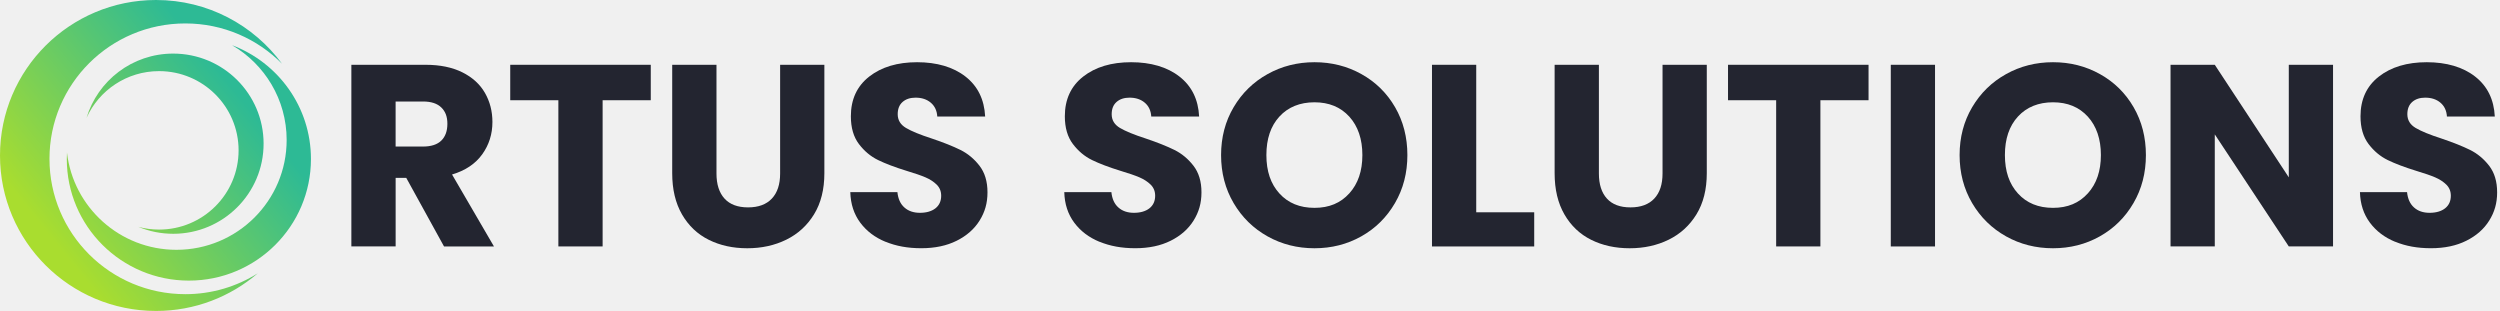
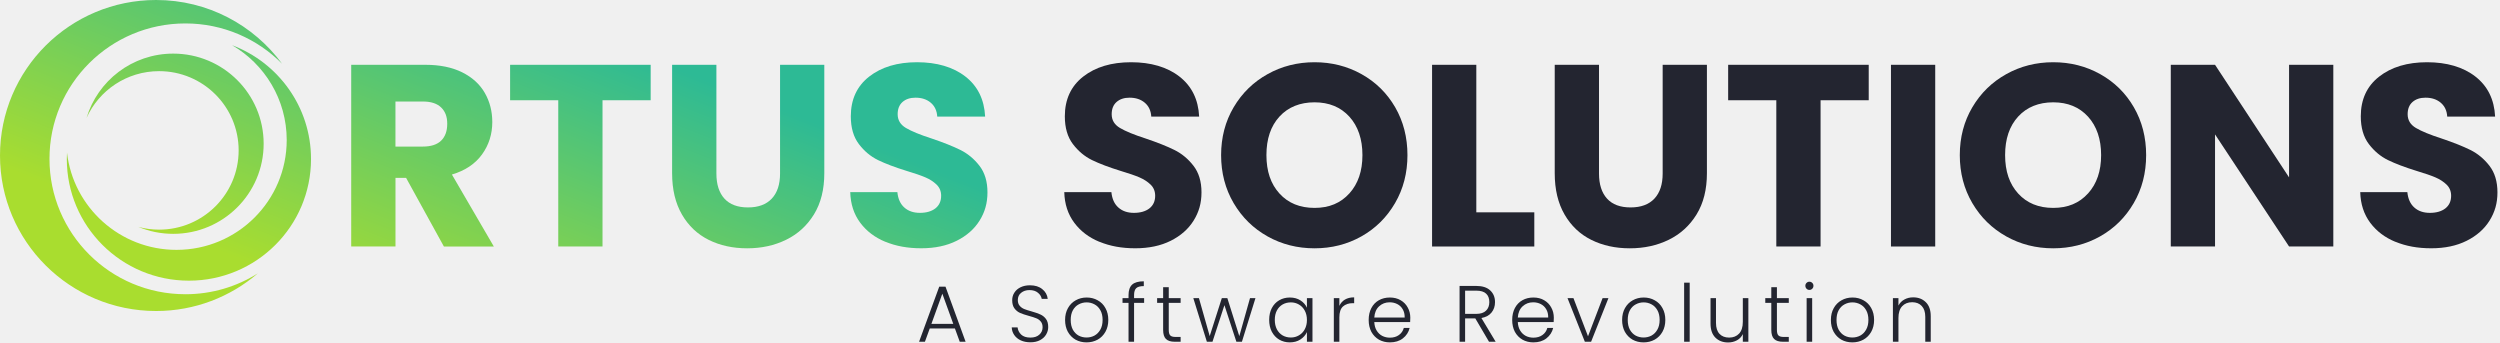
- <svg xmlns="http://www.w3.org/2000/svg" width="402" height="50" viewBox="0 0 402 50" fill="none">
-   <mask id="mask0_746_1381" style="mask-type:alpha" maskUnits="userSpaceOnUse" x="0" y="0" width="50" height="50">
-     <path d="M29.801 47.302C17.735 47.302 7.955 37.557 7.955 25.535C7.955 13.513 17.735 3.769 29.801 3.769C35.886 3.769 41.386 6.249 45.347 10.25C40.784 4.039 33.414 0 25.093 0C11.235 0 0 11.192 0 25C0 38.808 11.235 50 25.091 50C31.342 50 37.057 47.716 41.453 43.944C38.079 46.07 34.085 47.304 29.801 47.304" fill="url(#paint0_linear_746_1381)" />
-     <path d="M37.311 7.266C42.562 10.331 46.094 16.009 46.094 22.511C46.094 32.263 38.158 40.167 28.373 40.169C19.267 40.169 11.77 33.326 10.77 24.52C10.753 24.867 10.74 25.214 10.74 25.563C10.74 36.366 19.531 45.122 30.37 45.122C41.21 45.122 50 36.364 50 25.563C50 17.196 44.726 10.06 37.311 7.266Z" fill="url(#paint1_linear_746_1381)" />
-     <path d="M27.846 8.617C21.259 8.617 15.696 12.983 13.908 18.969C15.905 14.529 20.379 11.437 25.578 11.437C32.641 11.437 38.365 17.14 38.365 24.177C38.365 31.214 32.641 36.917 25.578 36.917C24.424 36.917 23.305 36.761 22.241 36.477C23.964 37.195 25.859 37.591 27.846 37.594C35.878 37.594 42.386 31.105 42.386 23.104C42.386 15.101 35.876 8.617 27.846 8.617Z" fill="url(#paint2_linear_746_1381)" />
-   </mask>
-   <g mask="url(#mask0_746_1381)">
-     <rect x="-1.429" y="-1.43" width="52.143" height="52.143" fill="url(#paint3_linear_746_1381)" />
-   </g>
-   <g clip-path="url(#clip0_746_1381)">
-     <path d="M71.398 39.626L65.324 28.598H63.619V39.626H56.5V10.418H68.444C70.748 10.418 72.709 10.822 74.333 11.624C75.957 12.432 77.168 13.533 77.976 14.934C78.778 16.335 79.182 17.898 79.182 19.617C79.182 21.56 78.636 23.293 77.539 24.818C76.442 26.342 74.827 27.425 72.69 28.061L79.429 39.63H71.398V39.626ZM63.614 23.564H68.026C69.332 23.564 70.306 23.246 70.961 22.609C71.612 21.973 71.94 21.07 71.94 19.902C71.94 18.734 71.612 17.917 70.961 17.281C70.311 16.644 69.332 16.321 68.026 16.321H63.614V23.564Z" fill="#232530" />
-     <path d="M104.643 10.418V16.117H96.901V39.626H89.787V16.117H82.046V10.418H104.643Z" fill="#232530" />
-     <path d="M115.21 10.418V27.895C115.21 29.643 115.642 30.987 116.502 31.932C117.361 32.877 118.625 33.347 120.287 33.347C121.949 33.347 123.227 32.877 124.115 31.932C125.003 30.987 125.444 29.643 125.444 27.895V10.418H132.559V27.852C132.559 30.46 132.003 32.663 130.897 34.468C129.785 36.273 128.294 37.631 126.423 38.547C124.552 39.464 122.462 39.92 120.159 39.92C117.855 39.92 115.794 39.469 113.98 38.566C112.161 37.664 110.727 36.306 109.672 34.487C108.618 32.668 108.091 30.46 108.091 27.848V10.418H115.205H115.21Z" fill="#232530" />
-     <path d="M142.385 38.879C140.694 38.186 139.34 37.16 138.329 35.802C137.317 34.443 136.781 32.805 136.728 30.891H144.303C144.412 31.974 144.788 32.8 145.429 33.365C146.065 33.935 146.901 34.22 147.927 34.22C148.953 34.22 149.812 33.978 150.425 33.493C151.033 33.009 151.342 32.335 151.342 31.475C151.342 30.753 151.099 30.16 150.615 29.685C150.131 29.214 149.532 28.825 148.824 28.521C148.117 28.217 147.11 27.87 145.809 27.481C143.923 26.897 142.385 26.317 141.188 25.733C139.996 25.149 138.97 24.29 138.11 23.154C137.251 22.019 136.819 20.533 136.819 18.7C136.819 15.983 137.802 13.851 139.773 12.312C141.743 10.773 144.308 10.004 147.471 10.004C150.634 10.004 153.284 10.773 155.25 12.312C157.221 13.851 158.275 15.993 158.413 18.742H150.715C150.658 17.797 150.311 17.056 149.675 16.515C149.038 15.974 148.217 15.703 147.219 15.703C146.36 15.703 145.666 15.931 145.139 16.392C144.612 16.852 144.351 17.508 144.351 18.367C144.351 19.312 144.792 20.044 145.681 20.571C146.569 21.098 147.955 21.668 149.841 22.276C151.726 22.912 153.26 23.525 154.438 24.109C155.616 24.693 156.637 25.539 157.497 26.645C158.356 27.756 158.788 29.181 158.788 30.929C158.788 32.677 158.366 34.106 157.52 35.464C156.675 36.823 155.445 37.906 153.84 38.708C152.23 39.516 150.33 39.914 148.141 39.914C145.951 39.914 144.09 39.568 142.399 38.874L142.385 38.879Z" fill="#232530" />
-     <path d="M176.793 38.879C175.102 38.186 173.748 37.16 172.737 35.802C171.725 34.443 171.188 32.805 171.136 30.891H178.711C178.82 31.974 179.196 32.8 179.837 33.365C180.473 33.935 181.309 34.22 182.335 34.22C183.361 34.22 184.22 33.978 184.833 33.493C185.441 33.009 185.75 32.335 185.75 31.475C185.75 30.753 185.507 30.16 185.023 29.685C184.538 29.214 183.94 28.825 183.232 28.521C182.525 28.217 181.518 27.87 180.217 27.481C178.331 26.897 176.793 26.317 175.596 25.733C174.404 25.149 173.378 24.29 172.518 23.154C171.659 22.019 171.226 20.533 171.226 18.7C171.226 15.983 172.21 13.851 174.18 12.312C176.151 10.773 178.716 10.004 181.879 10.004C185.042 10.004 187.692 10.773 189.658 12.312C191.629 13.851 192.683 15.993 192.821 18.742H185.123C185.066 17.797 184.719 17.056 184.083 16.515C183.446 15.974 182.625 15.703 181.627 15.703C180.768 15.703 180.074 15.931 179.547 16.392C179.02 16.852 178.759 17.508 178.759 18.367C178.759 19.312 179.2 20.044 180.088 20.571C180.977 21.098 182.363 21.668 184.249 22.276C186.134 22.912 187.668 23.525 188.846 24.109C190.024 24.693 191.045 25.539 191.904 26.645C192.764 27.756 193.196 29.181 193.196 30.929C193.196 32.677 192.774 34.106 191.928 35.464C191.083 36.823 189.853 37.906 188.248 38.708C186.638 39.516 184.738 39.914 182.549 39.914C180.359 39.914 178.497 39.568 176.807 38.874L176.793 38.879Z" fill="#232530" />
-     <path d="M203.82 38.005C201.531 36.728 199.717 34.947 198.368 32.658C197.024 30.369 196.35 27.794 196.35 24.94C196.35 22.086 197.024 19.517 198.368 17.242C199.712 14.967 201.531 13.191 203.82 11.918C206.109 10.64 208.627 10.004 211.372 10.004C214.117 10.004 216.634 10.64 218.923 11.918C221.212 13.195 223.017 14.972 224.332 17.242C225.648 19.517 226.308 22.081 226.308 24.94C226.308 27.799 225.643 30.369 224.308 32.658C222.974 34.947 221.174 36.728 218.899 38.005C216.624 39.283 214.112 39.919 211.367 39.919C208.622 39.919 206.105 39.283 203.816 38.005H203.82ZM216.971 31.095C218.372 29.542 219.07 27.491 219.07 24.935C219.07 22.38 218.367 20.295 216.971 18.757C215.57 17.218 213.703 16.449 211.372 16.449C209.04 16.449 207.135 17.213 205.734 18.738C204.333 20.262 203.635 22.333 203.635 24.935C203.635 27.538 204.333 29.575 205.734 31.114C207.135 32.653 209.016 33.422 211.372 33.422C213.727 33.422 215.565 32.648 216.971 31.09V31.095Z" fill="#232530" />
-     <path d="M237.378 34.136H246.701V39.63H230.264V10.418H237.378V34.136Z" fill="#232530" />
-     <path d="M257.102 10.418V27.895C257.102 29.643 257.534 30.987 258.394 31.932C259.253 32.877 260.516 33.347 262.179 33.347C263.841 33.347 265.118 32.877 266.006 31.932C266.895 30.987 267.336 29.643 267.336 27.895V10.418H274.451V27.852C274.451 30.46 273.895 32.663 272.788 34.468C271.677 36.273 270.186 37.631 268.315 38.547C266.443 39.464 264.354 39.92 262.05 39.92C259.747 39.92 257.686 39.469 255.872 38.566C254.053 37.664 252.618 36.306 251.564 34.487C250.51 32.668 249.983 30.46 249.983 27.848V10.418H257.097H257.102Z" fill="#232530" />
-     <path d="M300.462 10.418V16.117H292.721V39.626H285.606V16.117H277.865V10.418H300.462Z" fill="#232530" />
-     <path d="M311.152 10.418V39.63H304.038V10.418H311.152Z" fill="#232530" />
-     <path d="M322.574 38.005C320.285 36.728 318.471 34.947 317.122 32.658C315.778 30.369 315.104 27.794 315.104 24.94C315.104 22.086 315.778 19.517 317.122 17.242C318.466 14.967 320.285 13.191 322.574 11.918C324.863 10.64 327.38 10.004 330.126 10.004C332.871 10.004 335.388 10.64 337.677 11.918C339.966 13.195 341.771 14.972 343.086 17.242C344.402 19.517 345.062 22.081 345.062 24.94C345.062 27.799 344.397 30.369 343.062 32.658C341.728 34.947 339.928 36.728 337.653 38.005C335.378 39.283 332.866 39.919 330.121 39.919C327.376 39.919 324.859 39.283 322.569 38.005H322.574ZM335.725 31.095C337.126 29.542 337.824 27.491 337.824 24.935C337.824 22.38 337.121 20.295 335.725 18.757C334.324 17.218 332.457 16.449 330.126 16.449C327.794 16.449 325.889 17.213 324.488 18.738C323.087 20.262 322.389 22.333 322.389 24.935C322.389 27.538 323.087 29.575 324.488 31.114C325.889 32.653 327.77 33.422 330.126 33.422C332.481 33.422 334.319 32.648 335.725 31.09V31.095Z" fill="#232530" />
-     <path d="M375.153 39.626H368.038L356.137 21.607V39.626H349.022V10.418H356.137L368.038 28.517V10.418H375.153V39.63V39.626Z" fill="#232530" />
-     <path d="M385.136 38.879C383.445 38.186 382.091 37.16 381.08 35.802C380.068 34.443 379.531 32.805 379.479 30.891H387.054C387.163 31.974 387.539 32.8 388.18 33.365C388.816 33.935 389.652 34.22 390.678 34.22C391.704 34.22 392.563 33.978 393.176 33.493C393.784 33.009 394.093 32.335 394.093 31.475C394.093 30.753 393.85 30.16 393.366 29.685C392.882 29.214 392.283 28.825 391.575 28.521C390.868 28.217 389.861 27.87 388.56 27.481C386.674 26.897 385.136 26.317 383.939 25.733C382.747 25.149 381.721 24.29 380.861 23.154C380.002 22.019 379.569 20.533 379.569 18.7C379.569 15.983 380.553 13.851 382.523 12.312C384.494 10.773 387.059 10.004 390.222 10.004C393.385 10.004 396.035 10.773 398.001 12.312C399.972 13.851 401.026 15.993 401.164 18.742H393.466C393.409 17.797 393.062 17.056 392.426 16.515C391.789 15.974 390.968 15.703 389.97 15.703C389.111 15.703 388.417 15.931 387.89 16.392C387.363 16.852 387.102 17.508 387.102 18.367C387.102 19.312 387.543 20.044 388.431 20.571C389.32 21.098 390.706 21.668 392.592 22.276C394.477 22.912 396.011 23.525 397.189 24.109C398.367 24.693 399.388 25.539 400.248 26.645C401.107 27.756 401.539 29.181 401.539 30.929C401.539 32.677 401.117 34.106 400.271 35.464C399.426 36.823 398.196 37.906 396.591 38.708C394.981 39.516 393.081 39.914 390.892 39.914C388.702 39.914 386.841 39.568 385.15 38.874L385.136 38.879Z" fill="#232530" />
-   </g>
+ <svg xmlns="http://www.w3.org/2000/svg" width="365" height="50" viewBox="0 0 365 50" fill="none">
+   <path d="M27.064 42.957C16.106 42.957 7.224 34.107 7.224 23.19C7.224 12.272 16.106 3.422 27.064 3.422C32.59 3.422 37.585 5.675 41.183 9.309C37.039 3.668 30.345 0 22.789 0C10.203 0 0 10.164 0 22.704C0 35.243 10.203 45.407 22.787 45.407C28.464 45.407 33.654 43.333 37.646 39.908C34.582 41.839 30.955 42.959 27.064 42.959" fill="url(#paint0_linear_751_3120)" />
+   <path d="M33.884 6.599C38.654 9.382 41.86 14.54 41.86 20.444C41.86 29.3 34.654 36.478 25.768 36.48C17.498 36.48 10.689 30.265 9.781 22.269C9.765 22.584 9.754 22.899 9.754 23.216C9.754 33.026 17.737 40.978 27.581 40.978C37.425 40.978 45.408 33.024 45.408 23.216C45.408 15.617 40.618 9.137 33.884 6.599Z" fill="url(#paint1_linear_751_3120)" />
+   <path d="M25.289 7.827C19.307 7.827 14.255 11.792 12.631 17.228C14.445 13.196 18.507 10.388 23.229 10.388C29.643 10.388 34.842 15.568 34.842 21.958C34.842 28.349 29.643 33.528 23.229 33.528C22.182 33.528 21.165 33.386 20.199 33.128C21.764 33.78 23.485 34.14 25.289 34.142C32.583 34.142 38.493 28.25 38.493 20.984C38.493 13.716 32.581 7.827 25.289 7.827Z" fill="url(#paint2_linear_751_3120)" />
+   <path d="M64.806 35.985L59.289 25.971H57.741V35.985H51.276V9.461H62.123C64.215 9.461 65.996 9.827 67.471 10.556C68.946 11.289 70.046 12.29 70.779 13.562C71.508 14.835 71.875 16.253 71.875 17.815C71.875 19.579 71.379 21.153 70.382 22.538C69.386 23.922 67.92 24.905 65.979 25.483L72.099 35.99H64.806V35.985ZM57.736 21.399H61.743C62.929 21.399 63.814 21.11 64.409 20.532C65 19.954 65.297 19.135 65.297 18.074C65.297 17.013 65 16.271 64.409 15.693C63.818 15.115 62.929 14.822 61.743 14.822H57.736V21.399Z" fill="url(#paint3_linear_751_3120)" />
+   <path d="M94.997 9.461V14.636H87.967V35.985H81.506V14.636H74.475V9.461H94.997Z" fill="url(#paint4_linear_751_3120)" />
+   <path d="M104.594 9.461V25.332C104.594 26.919 104.986 28.14 105.767 28.998C106.547 29.857 107.695 30.284 109.204 30.284C110.714 30.284 111.874 29.857 112.68 28.998C113.487 28.14 113.888 26.919 113.888 25.332V9.461H120.349V25.294C120.349 27.661 119.844 29.663 118.84 31.302C117.83 32.94 116.476 34.174 114.777 35.006C113.077 35.839 111.18 36.253 109.088 36.253C106.996 36.253 105.124 35.843 103.476 35.024C101.825 34.204 100.522 32.971 99.564 31.319C98.607 29.667 98.128 27.661 98.128 25.289V9.461H104.594Z" fill="url(#paint5_linear_751_3120)" />
+   <path d="M129.273 35.308C127.737 34.678 126.508 33.747 125.589 32.513C124.671 31.28 124.183 29.792 124.136 28.054H131.015C131.114 29.037 131.455 29.788 132.037 30.301C132.615 30.818 133.375 31.077 134.306 31.077C135.238 31.077 136.018 30.857 136.575 30.417C137.127 29.977 137.407 29.365 137.407 28.584C137.407 27.929 137.187 27.39 136.747 26.958C136.307 26.531 135.764 26.178 135.121 25.902C134.479 25.626 133.564 25.311 132.383 24.957C130.67 24.427 129.273 23.9 128.186 23.37C127.103 22.839 126.172 22.059 125.391 21.028C124.61 19.997 124.218 18.647 124.218 16.982C124.218 14.515 125.111 12.579 126.901 11.181C128.691 9.784 131.02 9.085 133.892 9.085C136.765 9.085 139.171 9.784 140.957 11.181C142.747 12.579 143.704 14.524 143.829 17.021H136.838C136.786 16.163 136.471 15.49 135.893 14.998C135.315 14.507 134.569 14.261 133.663 14.261C132.883 14.261 132.253 14.468 131.774 14.886C131.296 15.305 131.058 15.9 131.058 16.68C131.058 17.539 131.46 18.203 132.266 18.682C133.073 19.16 134.332 19.678 136.044 20.23C137.757 20.808 139.15 21.364 140.219 21.895C141.289 22.425 142.216 23.193 142.997 24.198C143.778 25.207 144.17 26.501 144.17 28.088C144.17 29.675 143.786 30.974 143.019 32.207C142.251 33.441 141.134 34.424 139.676 35.153C138.214 35.886 136.489 36.248 134.5 36.248C132.512 36.248 130.821 35.934 129.286 35.304L129.273 35.308Z" fill="url(#paint6_linear_751_3120)" />
+   <path d="M160.521 35.309C158.985 34.679 157.756 33.748 156.838 32.514C155.919 31.28 155.431 29.793 155.384 28.054H162.263C162.363 29.038 162.703 29.788 163.286 30.301C163.864 30.819 164.623 31.078 165.554 31.078C166.486 31.078 167.266 30.858 167.823 30.418C168.375 29.978 168.655 29.366 168.655 28.585C168.655 27.929 168.435 27.39 167.995 26.959C167.555 26.532 167.012 26.178 166.369 25.902C165.727 25.626 164.812 25.311 163.631 24.958C161.918 24.427 160.521 23.901 159.434 23.37C158.351 22.84 157.42 22.059 156.639 21.029C155.858 19.998 155.466 18.648 155.466 16.983C155.466 14.516 156.359 12.579 158.149 11.182C159.939 9.785 162.268 9.086 165.14 9.086C168.013 9.086 170.419 9.785 172.205 11.182C173.995 12.579 174.952 14.525 175.077 17.022H168.086C168.034 16.163 167.719 15.491 167.141 14.999C166.563 14.507 165.817 14.261 164.912 14.261C164.131 14.261 163.501 14.469 163.022 14.887C162.544 15.305 162.306 15.9 162.306 16.681C162.306 17.539 162.708 18.204 163.514 18.682C164.321 19.161 165.58 19.679 167.292 20.231C169.005 20.809 170.398 21.365 171.467 21.895C172.537 22.426 173.464 23.194 174.245 24.199C175.026 25.208 175.418 26.502 175.418 28.089C175.418 29.676 175.034 30.974 174.267 32.208C173.499 33.441 172.382 34.425 170.924 35.154C169.462 35.887 167.737 36.249 165.748 36.249C163.76 36.249 162.069 35.934 160.534 35.304L160.521 35.309Z" fill="#232530" />
+   <path d="M185.067 34.515C182.988 33.355 181.34 31.738 180.115 29.659C178.895 27.58 178.282 25.242 178.282 22.65C178.282 20.058 178.895 17.725 180.115 15.659C181.336 13.593 182.988 11.98 185.067 10.824C187.146 9.664 189.431 9.086 191.924 9.086C194.417 9.086 196.703 9.664 198.782 10.824C200.861 11.984 202.5 13.597 203.695 15.659C204.889 17.725 205.489 20.054 205.489 22.65C205.489 25.247 204.885 27.58 203.673 29.659C202.461 31.738 200.827 33.355 198.761 34.515C196.695 35.675 194.413 36.253 191.92 36.253C189.427 36.253 187.141 35.675 185.062 34.515H185.067ZM197.01 28.24C198.282 26.829 198.916 24.966 198.916 22.646C198.916 20.326 198.278 18.432 197.01 17.035C195.737 15.637 194.042 14.939 191.924 14.939C189.807 14.939 188.077 15.633 186.805 17.017C185.532 18.402 184.898 20.282 184.898 22.646C184.898 25.009 185.532 26.86 186.805 28.257C188.077 29.654 189.785 30.353 191.924 30.353C194.064 30.353 195.733 29.65 197.01 28.235V28.24Z" fill="#232530" />
+   <path d="M215.542 31H224.009V35.99H209.082V9.461H215.542V31Z" fill="#232530" />
+   <path d="M233.455 9.461V25.333C233.455 26.92 233.847 28.14 234.628 28.999C235.409 29.857 236.556 30.284 238.065 30.284C239.575 30.284 240.735 29.857 241.542 28.999C242.348 28.14 242.749 26.92 242.749 25.333V9.461H249.21V25.294C249.21 27.662 248.706 29.663 247.701 31.302C246.692 32.941 245.337 34.174 243.638 35.007C241.939 35.839 240.041 36.253 237.949 36.253C235.857 36.253 233.985 35.843 232.338 35.024C230.686 34.205 229.383 32.971 228.426 31.319C227.468 29.667 226.99 27.662 226.99 25.29V9.461H233.45H233.455Z" fill="#232530" />
+   <path d="M272.833 9.461V14.636H265.803V35.986H259.342V14.636H252.311V9.461H272.833Z" fill="#232530" />
+   <path d="M282.542 9.461V35.99H276.081V9.461H282.542Z" fill="#232530" />
+   <path d="M292.915 34.515C290.836 33.355 289.188 31.738 287.963 29.659C286.743 27.58 286.13 25.242 286.13 22.65C286.13 20.058 286.743 17.725 287.963 15.659C289.184 13.593 290.836 11.98 292.915 10.824C294.993 9.664 297.279 9.086 299.772 9.086C302.265 9.086 304.551 9.664 306.63 10.824C308.709 11.984 310.348 13.597 311.543 15.659C312.737 17.725 313.337 20.054 313.337 22.65C313.337 25.247 312.733 27.58 311.521 29.659C310.309 31.738 308.674 33.355 306.609 34.515C304.543 35.675 302.261 36.253 299.768 36.253C297.275 36.253 294.989 35.675 292.91 34.515H292.915ZM304.857 28.24C306.13 26.829 306.764 24.966 306.764 22.646C306.764 20.326 306.125 18.432 304.857 17.035C303.585 15.637 301.89 14.939 299.772 14.939C297.655 14.939 295.925 15.633 294.653 17.017C293.38 18.402 292.746 20.282 292.746 22.646C292.746 25.009 293.38 26.86 294.653 28.257C295.925 29.654 297.633 30.353 299.772 30.353C301.912 30.353 303.581 29.65 304.857 28.235V28.24Z" fill="#232530" />
+   <path d="M340.664 35.986H334.203L323.395 19.622V35.986H316.934V9.461H323.395L334.203 25.898V9.461H340.664V35.99V35.986Z" fill="#232530" />
+   <path d="M349.73 35.309C348.195 34.679 346.966 33.748 346.047 32.514C345.128 31.28 344.641 29.793 344.594 28.054H351.473C351.572 29.038 351.913 29.788 352.495 30.301C353.073 30.819 353.832 31.078 354.764 31.078C355.695 31.078 356.476 30.858 357.032 30.418C357.584 29.978 357.865 29.366 357.865 28.585C357.865 27.929 357.645 27.39 357.205 26.959C356.765 26.532 356.221 26.178 355.579 25.902C354.936 25.626 354.022 25.311 352.84 24.958C351.128 24.427 349.73 23.901 348.643 23.37C347.561 22.84 346.629 22.059 345.849 21.029C345.068 19.998 344.675 18.648 344.675 16.983C344.675 14.516 345.568 12.579 347.358 11.182C349.148 9.785 351.477 9.086 354.35 9.086C357.222 9.086 359.629 9.785 361.414 11.182C363.204 12.579 364.162 14.525 364.287 17.022H357.295C357.244 16.163 356.929 15.491 356.351 14.999C355.773 14.507 355.027 14.261 354.121 14.261C353.34 14.261 352.711 14.469 352.232 14.887C351.753 15.305 351.516 15.9 351.516 16.681C351.516 17.539 351.917 18.204 352.724 18.682C353.53 19.161 354.79 19.679 356.502 20.231C358.214 20.809 359.607 21.365 360.677 21.895C361.747 22.426 362.674 23.194 363.454 24.199C364.235 25.208 364.628 26.502 364.628 28.089C364.628 29.676 364.244 30.974 363.476 32.208C362.708 33.441 361.591 34.425 360.133 35.154C358.671 35.887 356.946 36.249 354.958 36.249C352.969 36.249 351.279 35.934 349.743 35.304L349.73 35.309Z" fill="#232530" />
+   <path d="M139.418 47.959H135.744L135.039 49.894H134.184L137.13 41.851H138.043L140.978 49.894H140.123L139.418 47.959ZM139.176 47.283L137.581 42.877L135.986 47.283H139.176Z" fill="#232530" />
+   <path d="M150.439 49.975C149.907 49.975 149.438 49.882 149.029 49.696C148.629 49.509 148.313 49.249 148.082 48.915C147.851 48.581 147.727 48.208 147.712 47.796H148.567C148.606 48.192 148.779 48.542 149.087 48.845C149.395 49.14 149.846 49.288 150.439 49.288C150.986 49.288 151.417 49.148 151.733 48.868C152.057 48.581 152.218 48.219 152.218 47.784C152.218 47.434 152.13 47.155 151.953 46.945C151.776 46.727 151.556 46.568 151.294 46.467C151.032 46.358 150.67 46.242 150.208 46.117C149.669 45.97 149.241 45.826 148.925 45.686C148.609 45.546 148.34 45.329 148.116 45.033C147.893 44.738 147.781 44.338 147.781 43.833C147.781 43.413 147.889 43.04 148.105 42.714C148.321 42.38 148.625 42.119 149.018 41.933C149.411 41.746 149.861 41.653 150.37 41.653C151.117 41.653 151.718 41.84 152.172 42.213C152.634 42.578 152.9 43.052 152.97 43.635H152.091C152.037 43.3 151.856 43.005 151.548 42.749C151.24 42.485 150.824 42.352 150.3 42.352C149.815 42.352 149.411 42.485 149.087 42.749C148.764 43.005 148.602 43.359 148.602 43.809C148.602 44.151 148.69 44.427 148.868 44.637C149.045 44.847 149.264 45.006 149.526 45.115C149.796 45.224 150.158 45.34 150.612 45.465C151.136 45.612 151.56 45.76 151.883 45.907C152.207 46.047 152.48 46.265 152.704 46.56C152.927 46.855 153.039 47.252 153.039 47.749C153.039 48.13 152.939 48.491 152.738 48.833C152.538 49.175 152.242 49.451 151.849 49.661C151.456 49.87 150.986 49.975 150.439 49.975Z" fill="#232530" />
+   <path d="M158.635 49.987C158.041 49.987 157.506 49.855 157.028 49.591C156.559 49.319 156.185 48.938 155.908 48.449C155.638 47.951 155.503 47.372 155.503 46.712C155.503 46.051 155.642 45.476 155.919 44.987C156.196 44.489 156.574 44.109 157.052 43.844C157.529 43.572 158.065 43.437 158.658 43.437C159.251 43.437 159.786 43.572 160.264 43.844C160.749 44.109 161.127 44.489 161.396 44.987C161.674 45.476 161.812 46.051 161.812 46.712C161.812 47.364 161.674 47.94 161.396 48.437C161.119 48.934 160.738 49.319 160.252 49.591C159.767 49.855 159.228 49.987 158.635 49.987ZM158.635 49.276C159.051 49.276 159.436 49.183 159.79 48.996C160.144 48.802 160.429 48.514 160.645 48.134C160.869 47.745 160.98 47.271 160.98 46.712C160.98 46.152 160.872 45.682 160.657 45.301C160.441 44.913 160.156 44.625 159.802 44.439C159.447 44.245 159.062 44.148 158.646 44.148C158.23 44.148 157.845 44.245 157.491 44.439C157.136 44.625 156.851 44.913 156.636 45.301C156.428 45.682 156.324 46.152 156.324 46.712C156.324 47.271 156.428 47.745 156.636 48.134C156.851 48.514 157.132 48.802 157.479 48.996C157.833 49.183 158.219 49.276 158.635 49.276Z" fill="#232530" />
+   <path d="M167.042 44.217H165.575V49.894H164.766V44.217H163.888V43.53H164.766V43.087C164.766 42.395 164.939 41.886 165.286 41.56C165.64 41.233 166.21 41.07 166.996 41.07V41.77C166.472 41.77 166.102 41.871 165.887 42.073C165.679 42.275 165.575 42.613 165.575 43.087V43.53H167.042V44.217Z" fill="#232530" />
+   <path d="M170.638 44.217V48.169C170.638 48.557 170.711 48.825 170.858 48.973C171.004 49.121 171.262 49.194 171.632 49.194H172.371V49.894H171.505C170.935 49.894 170.511 49.762 170.234 49.498C169.956 49.225 169.818 48.783 169.818 48.169V44.217H168.939V43.53H169.818V41.933H170.638V43.53H172.371V44.217H170.638Z" fill="#232530" />
+   <path d="M183.296 43.53L181.32 49.894H180.511L178.766 44.555L177.022 49.894H176.201L174.225 43.53H175.046L176.617 49.066L178.385 43.53H179.194L180.939 49.078L182.499 43.53H183.296Z" fill="#232530" />
+   <path d="M185.3 46.7C185.3 46.047 185.427 45.476 185.681 44.987C185.943 44.489 186.301 44.109 186.756 43.844C187.218 43.572 187.738 43.437 188.316 43.437C188.917 43.437 189.433 43.576 189.864 43.856C190.303 44.136 190.619 44.493 190.812 44.928V43.53H191.621V49.894H190.812V48.483C190.611 48.919 190.292 49.28 189.853 49.567C189.421 49.847 188.905 49.987 188.304 49.987C187.734 49.987 187.218 49.851 186.756 49.579C186.301 49.307 185.943 48.922 185.681 48.425C185.427 47.928 185.3 47.353 185.3 46.7ZM190.812 46.712C190.812 46.199 190.708 45.748 190.5 45.36C190.292 44.971 190.007 44.672 189.645 44.462C189.29 44.252 188.897 44.148 188.466 44.148C188.019 44.148 187.619 44.248 187.264 44.45C186.91 44.653 186.629 44.948 186.421 45.336C186.22 45.717 186.12 46.172 186.12 46.7C186.12 47.221 186.22 47.679 186.421 48.075C186.629 48.464 186.91 48.763 187.264 48.973C187.619 49.175 188.019 49.276 188.466 49.276C188.897 49.276 189.29 49.171 189.645 48.961C190.007 48.752 190.292 48.452 190.5 48.064C190.708 47.675 190.812 47.225 190.812 46.712Z" fill="#232530" />
+   <path d="M195.547 44.66C195.724 44.264 195.994 43.957 196.356 43.739C196.726 43.522 197.176 43.413 197.708 43.413V44.264H197.488C196.903 44.264 196.433 44.423 196.078 44.742C195.724 45.06 195.547 45.593 195.547 46.339V49.894H194.738V43.53H195.547V44.66Z" fill="#232530" />
+   <path d="M205.904 46.385C205.904 46.665 205.896 46.879 205.881 47.026H200.646C200.669 47.508 200.785 47.92 200.993 48.262C201.201 48.604 201.474 48.864 201.813 49.043C202.152 49.214 202.522 49.299 202.923 49.299C203.446 49.299 203.886 49.171 204.24 48.915C204.602 48.658 204.841 48.312 204.956 47.877H205.811C205.657 48.499 205.326 49.008 204.818 49.404C204.317 49.793 203.685 49.987 202.923 49.987C202.329 49.987 201.798 49.855 201.328 49.591C200.858 49.319 200.488 48.938 200.219 48.449C199.957 47.951 199.826 47.372 199.826 46.712C199.826 46.051 199.957 45.472 200.219 44.975C200.481 44.478 200.847 44.097 201.316 43.833C201.786 43.569 202.322 43.437 202.923 43.437C203.523 43.437 204.047 43.569 204.494 43.833C204.949 44.097 205.295 44.454 205.534 44.905C205.781 45.348 205.904 45.842 205.904 46.385ZM205.083 46.362C205.091 45.888 204.995 45.484 204.795 45.15C204.602 44.816 204.336 44.563 203.997 44.392C203.658 44.221 203.289 44.136 202.888 44.136C202.287 44.136 201.775 44.33 201.351 44.719C200.927 45.107 200.692 45.655 200.646 46.362H205.083Z" fill="#232530" />
+   <path d="M217.395 49.894L215.396 46.49H213.906V49.894H213.097V41.746H215.523C216.425 41.746 217.106 41.964 217.568 42.399C218.038 42.834 218.273 43.405 218.273 44.112C218.273 44.703 218.104 45.208 217.765 45.628C217.434 46.04 216.941 46.308 216.286 46.432L218.366 49.894H217.395ZM213.906 45.826H215.535C216.166 45.826 216.64 45.67 216.956 45.36C217.28 45.049 217.441 44.633 217.441 44.112C217.441 43.576 217.287 43.164 216.979 42.877C216.671 42.582 216.186 42.434 215.523 42.434H213.906V45.826Z" fill="#232530" />
+   <path d="M226.858 46.385C226.858 46.665 226.85 46.879 226.835 47.026H221.6C221.623 47.508 221.739 47.92 221.947 48.262C222.155 48.604 222.428 48.864 222.767 49.043C223.106 49.214 223.476 49.299 223.877 49.299C224.4 49.299 224.839 49.171 225.194 48.915C225.556 48.658 225.795 48.312 225.91 47.877H226.765C226.611 48.499 226.28 49.008 225.772 49.404C225.271 49.793 224.639 49.987 223.877 49.987C223.283 49.987 222.752 49.855 222.282 49.591C221.812 49.319 221.442 48.938 221.173 48.449C220.911 47.951 220.78 47.372 220.78 46.712C220.78 46.051 220.911 45.472 221.173 44.975C221.435 44.478 221.8 44.097 222.27 43.833C222.74 43.569 223.276 43.437 223.877 43.437C224.477 43.437 225.001 43.569 225.448 43.833C225.903 44.097 226.249 44.454 226.488 44.905C226.734 45.348 226.858 45.842 226.858 46.385ZM226.037 46.362C226.045 45.888 225.949 45.484 225.748 45.15C225.556 44.816 225.29 44.563 224.951 44.392C224.612 44.221 224.242 44.136 223.842 44.136C223.241 44.136 222.729 44.33 222.305 44.719C221.881 45.107 221.646 45.655 221.6 46.362H226.037Z" fill="#232530" />
+   <path d="M231.85 49.101L233.976 43.53H234.832L232.301 49.894H231.388L228.858 43.53H229.724L231.85 49.101Z" fill="#232530" />
+   <path d="M239.961 49.987C239.367 49.987 238.832 49.855 238.354 49.591C237.884 49.319 237.511 48.938 237.234 48.449C236.964 47.951 236.829 47.372 236.829 46.712C236.829 46.051 236.968 45.476 237.245 44.987C237.522 44.489 237.9 44.109 238.377 43.844C238.855 43.572 239.39 43.437 239.984 43.437C240.577 43.437 241.112 43.572 241.59 43.844C242.075 44.109 242.453 44.489 242.722 44.987C243 45.476 243.138 46.051 243.138 46.712C243.138 47.364 243 47.94 242.722 48.437C242.445 48.934 242.064 49.319 241.578 49.591C241.093 49.855 240.554 49.987 239.961 49.987ZM239.961 49.276C240.377 49.276 240.762 49.183 241.116 48.996C241.47 48.802 241.755 48.514 241.971 48.134C242.195 47.745 242.306 47.271 242.306 46.712C242.306 46.152 242.198 45.682 241.983 45.301C241.767 44.913 241.482 44.625 241.128 44.439C240.773 44.245 240.388 44.148 239.972 44.148C239.556 44.148 239.171 44.245 238.817 44.439C238.462 44.625 238.177 44.913 237.962 45.301C237.754 45.682 237.65 46.152 237.65 46.712C237.65 47.271 237.754 47.745 237.962 48.134C238.177 48.514 238.458 48.802 238.805 48.996C239.159 49.183 239.545 49.276 239.961 49.276Z" fill="#232530" />
+   <path d="M246.693 41.269V49.894H245.884V41.269H246.693Z" fill="#232530" />
+   <path d="M255.261 43.53V49.894H254.452V48.775C254.267 49.171 253.982 49.474 253.597 49.684C253.212 49.894 252.78 49.999 252.303 49.999C251.548 49.999 250.931 49.766 250.454 49.299C249.976 48.825 249.737 48.142 249.737 47.248V43.53H250.535V47.155C250.535 47.846 250.704 48.375 251.043 48.74C251.39 49.105 251.86 49.288 252.453 49.288C253.061 49.288 253.547 49.093 253.909 48.705C254.271 48.316 254.452 47.745 254.452 46.992V43.53H255.261Z" fill="#232530" />
+   <path d="M259.43 44.217V48.169C259.43 48.557 259.503 48.825 259.65 48.973C259.796 49.121 260.054 49.194 260.424 49.194H261.163V49.894H260.297C259.727 49.894 259.303 49.762 259.026 49.498C258.748 49.225 258.61 48.783 258.61 48.169V44.217H257.731V43.53H258.61V41.933H259.43V43.53H261.163V44.217H259.43Z" fill="#232530" />
+   <path d="M264.173 42.329C264.011 42.329 263.872 42.271 263.757 42.154C263.641 42.038 263.583 41.894 263.583 41.723C263.583 41.552 263.641 41.412 263.757 41.303C263.872 41.187 264.011 41.129 264.173 41.129C264.334 41.129 264.473 41.187 264.589 41.303C264.704 41.412 264.762 41.552 264.762 41.723C264.762 41.894 264.704 42.038 264.589 42.154C264.473 42.271 264.334 42.329 264.173 42.329ZM264.577 43.53V49.894H263.768V43.53H264.577Z" fill="#232530" />
+   <path d="M270.442 49.987C269.848 49.987 269.313 49.855 268.835 49.591C268.365 49.319 267.992 48.938 267.715 48.449C267.445 47.951 267.31 47.372 267.31 46.712C267.31 46.051 267.449 45.476 267.726 44.987C268.003 44.489 268.381 44.109 268.858 43.844C269.336 43.572 269.871 43.437 270.465 43.437C271.058 43.437 271.593 43.572 272.071 43.844C272.556 44.109 272.934 44.489 273.203 44.987C273.48 45.476 273.619 46.051 273.619 46.712C273.619 47.364 273.48 47.94 273.203 48.437C272.926 48.934 272.545 49.319 272.059 49.591C271.574 49.855 271.035 49.987 270.442 49.987ZM270.442 49.276C270.857 49.276 271.243 49.183 271.597 48.996C271.951 48.802 272.236 48.514 272.452 48.134C272.675 47.745 272.787 47.271 272.787 46.712C272.787 46.152 272.679 45.682 272.464 45.301C272.248 44.913 271.963 44.625 271.609 44.439C271.254 44.245 270.869 44.148 270.453 44.148C270.037 44.148 269.652 44.245 269.298 44.439C268.943 44.625 268.658 44.913 268.442 45.301C268.234 45.682 268.131 46.152 268.131 46.712C268.131 47.271 268.234 47.745 268.442 48.134C268.658 48.514 268.939 48.802 269.286 48.996C269.64 49.183 270.026 49.276 270.442 49.276Z" fill="#232530" />
+   <path d="M279.323 43.413C280.078 43.413 280.694 43.65 281.172 44.124C281.649 44.59 281.888 45.27 281.888 46.164V49.894H281.091V46.257C281.091 45.566 280.917 45.037 280.571 44.672C280.232 44.307 279.766 44.124 279.173 44.124C278.564 44.124 278.079 44.318 277.717 44.707C277.355 45.096 277.173 45.667 277.173 46.42V49.894H276.365V43.53H277.173V44.614C277.374 44.225 277.663 43.93 278.04 43.728C278.418 43.518 278.845 43.413 279.323 43.413Z" fill="#232530" />
  <defs>
-     <linearGradient id="paint0_linear_746_1381" x1="40.335" y1="5" x2="8.496" y2="42.65" gradientUnits="userSpaceOnUse">
-       <stop offset="0.279" stop-color="#7DFF6B" />
-       <stop offset="1" stop-color="#0B826F" />
-     </linearGradient>
-     <linearGradient id="paint1_linear_746_1381" x1="45.661" y1="11.051" x2="22.286" y2="42.657" gradientUnits="userSpaceOnUse">
-       <stop offset="0.279" stop-color="#7DFF6B" />
-       <stop offset="1" stop-color="#0B826F" />
-     </linearGradient>
-     <linearGradient id="paint2_linear_746_1381" x1="39.238" y1="11.515" x2="21.087" y2="34.773" gradientUnits="userSpaceOnUse">
-       <stop offset="0.279" stop-color="#7DFF6B" />
-       <stop offset="1" stop-color="#0B826F" />
-     </linearGradient>
-     <linearGradient id="paint3_linear_746_1381" x1="10.704" y1="41.394" x2="51.813" y2="8.186" gradientUnits="userSpaceOnUse">
+     <linearGradient id="paint0_linear_751_3120" x1="33.545" y1="37.291" x2="58.331" y2="-26.28" gradientUnits="userSpaceOnUse">
      <stop stop-color="#A9DD2F" />
      <stop offset="0.72" stop-color="#2DBA95" />
    </linearGradient>
-     <clipPath id="clip0_746_1381">
-       <rect width="345.03" height="29.92" fill="white" transform="translate(56.5 10)" />
-     </clipPath>
+     <linearGradient id="paint1_linear_751_3120" x1="33.545" y1="37.291" x2="58.331" y2="-26.28" gradientUnits="userSpaceOnUse">
+       <stop stop-color="#A9DD2F" />
+       <stop offset="0.72" stop-color="#2DBA95" />
+     </linearGradient>
+     <linearGradient id="paint2_linear_751_3120" x1="33.545" y1="37.291" x2="58.331" y2="-26.28" gradientUnits="userSpaceOnUse">
+       <stop stop-color="#A9DD2F" />
+       <stop offset="0.72" stop-color="#2DBA95" />
+     </linearGradient>
+     <linearGradient id="paint3_linear_751_3120" x1="33.545" y1="37.291" x2="58.331" y2="-26.28" gradientUnits="userSpaceOnUse">
+       <stop stop-color="#A9DD2F" />
+       <stop offset="0.72" stop-color="#2DBA95" />
+     </linearGradient>
+     <linearGradient id="paint4_linear_751_3120" x1="33.545" y1="37.291" x2="58.331" y2="-26.28" gradientUnits="userSpaceOnUse">
+       <stop stop-color="#A9DD2F" />
+       <stop offset="0.72" stop-color="#2DBA95" />
+     </linearGradient>
+     <linearGradient id="paint5_linear_751_3120" x1="33.545" y1="37.291" x2="58.331" y2="-26.28" gradientUnits="userSpaceOnUse">
+       <stop stop-color="#A9DD2F" />
+       <stop offset="0.72" stop-color="#2DBA95" />
+     </linearGradient>
+     <linearGradient id="paint6_linear_751_3120" x1="33.545" y1="37.291" x2="58.331" y2="-26.28" gradientUnits="userSpaceOnUse">
+       <stop stop-color="#A9DD2F" />
+       <stop offset="0.72" stop-color="#2DBA95" />
+     </linearGradient>
  </defs>
</svg>
